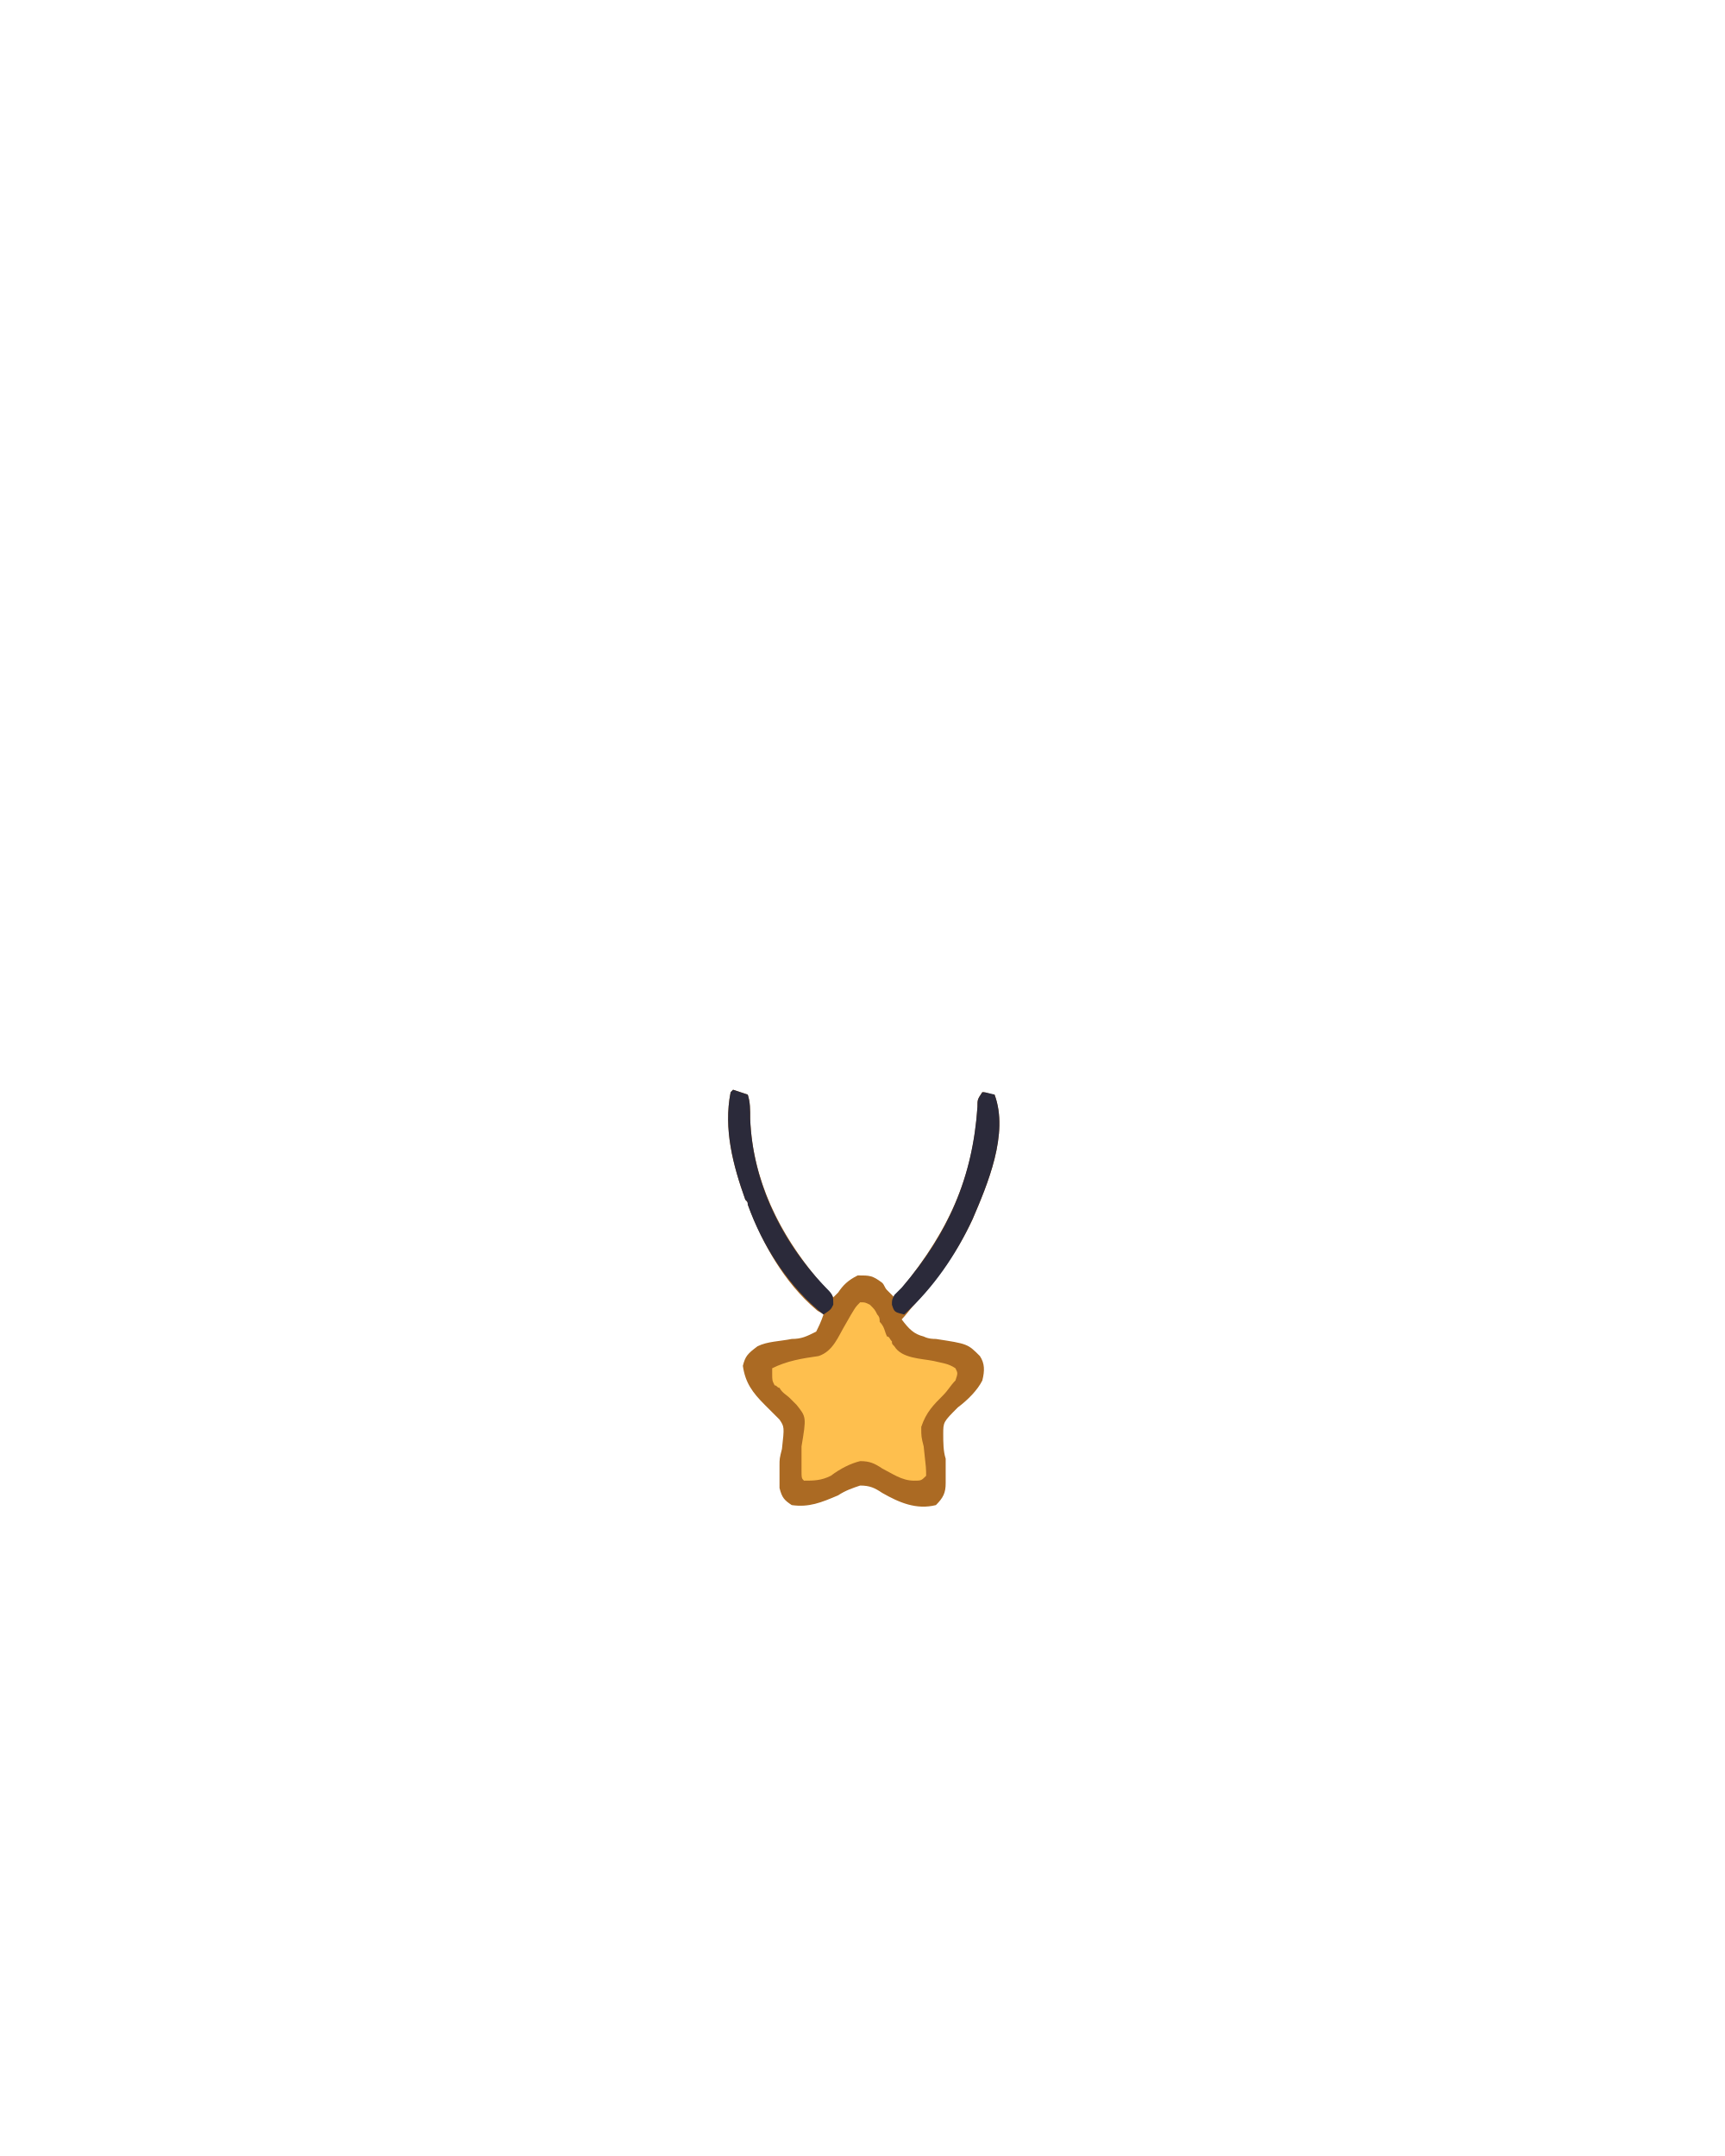
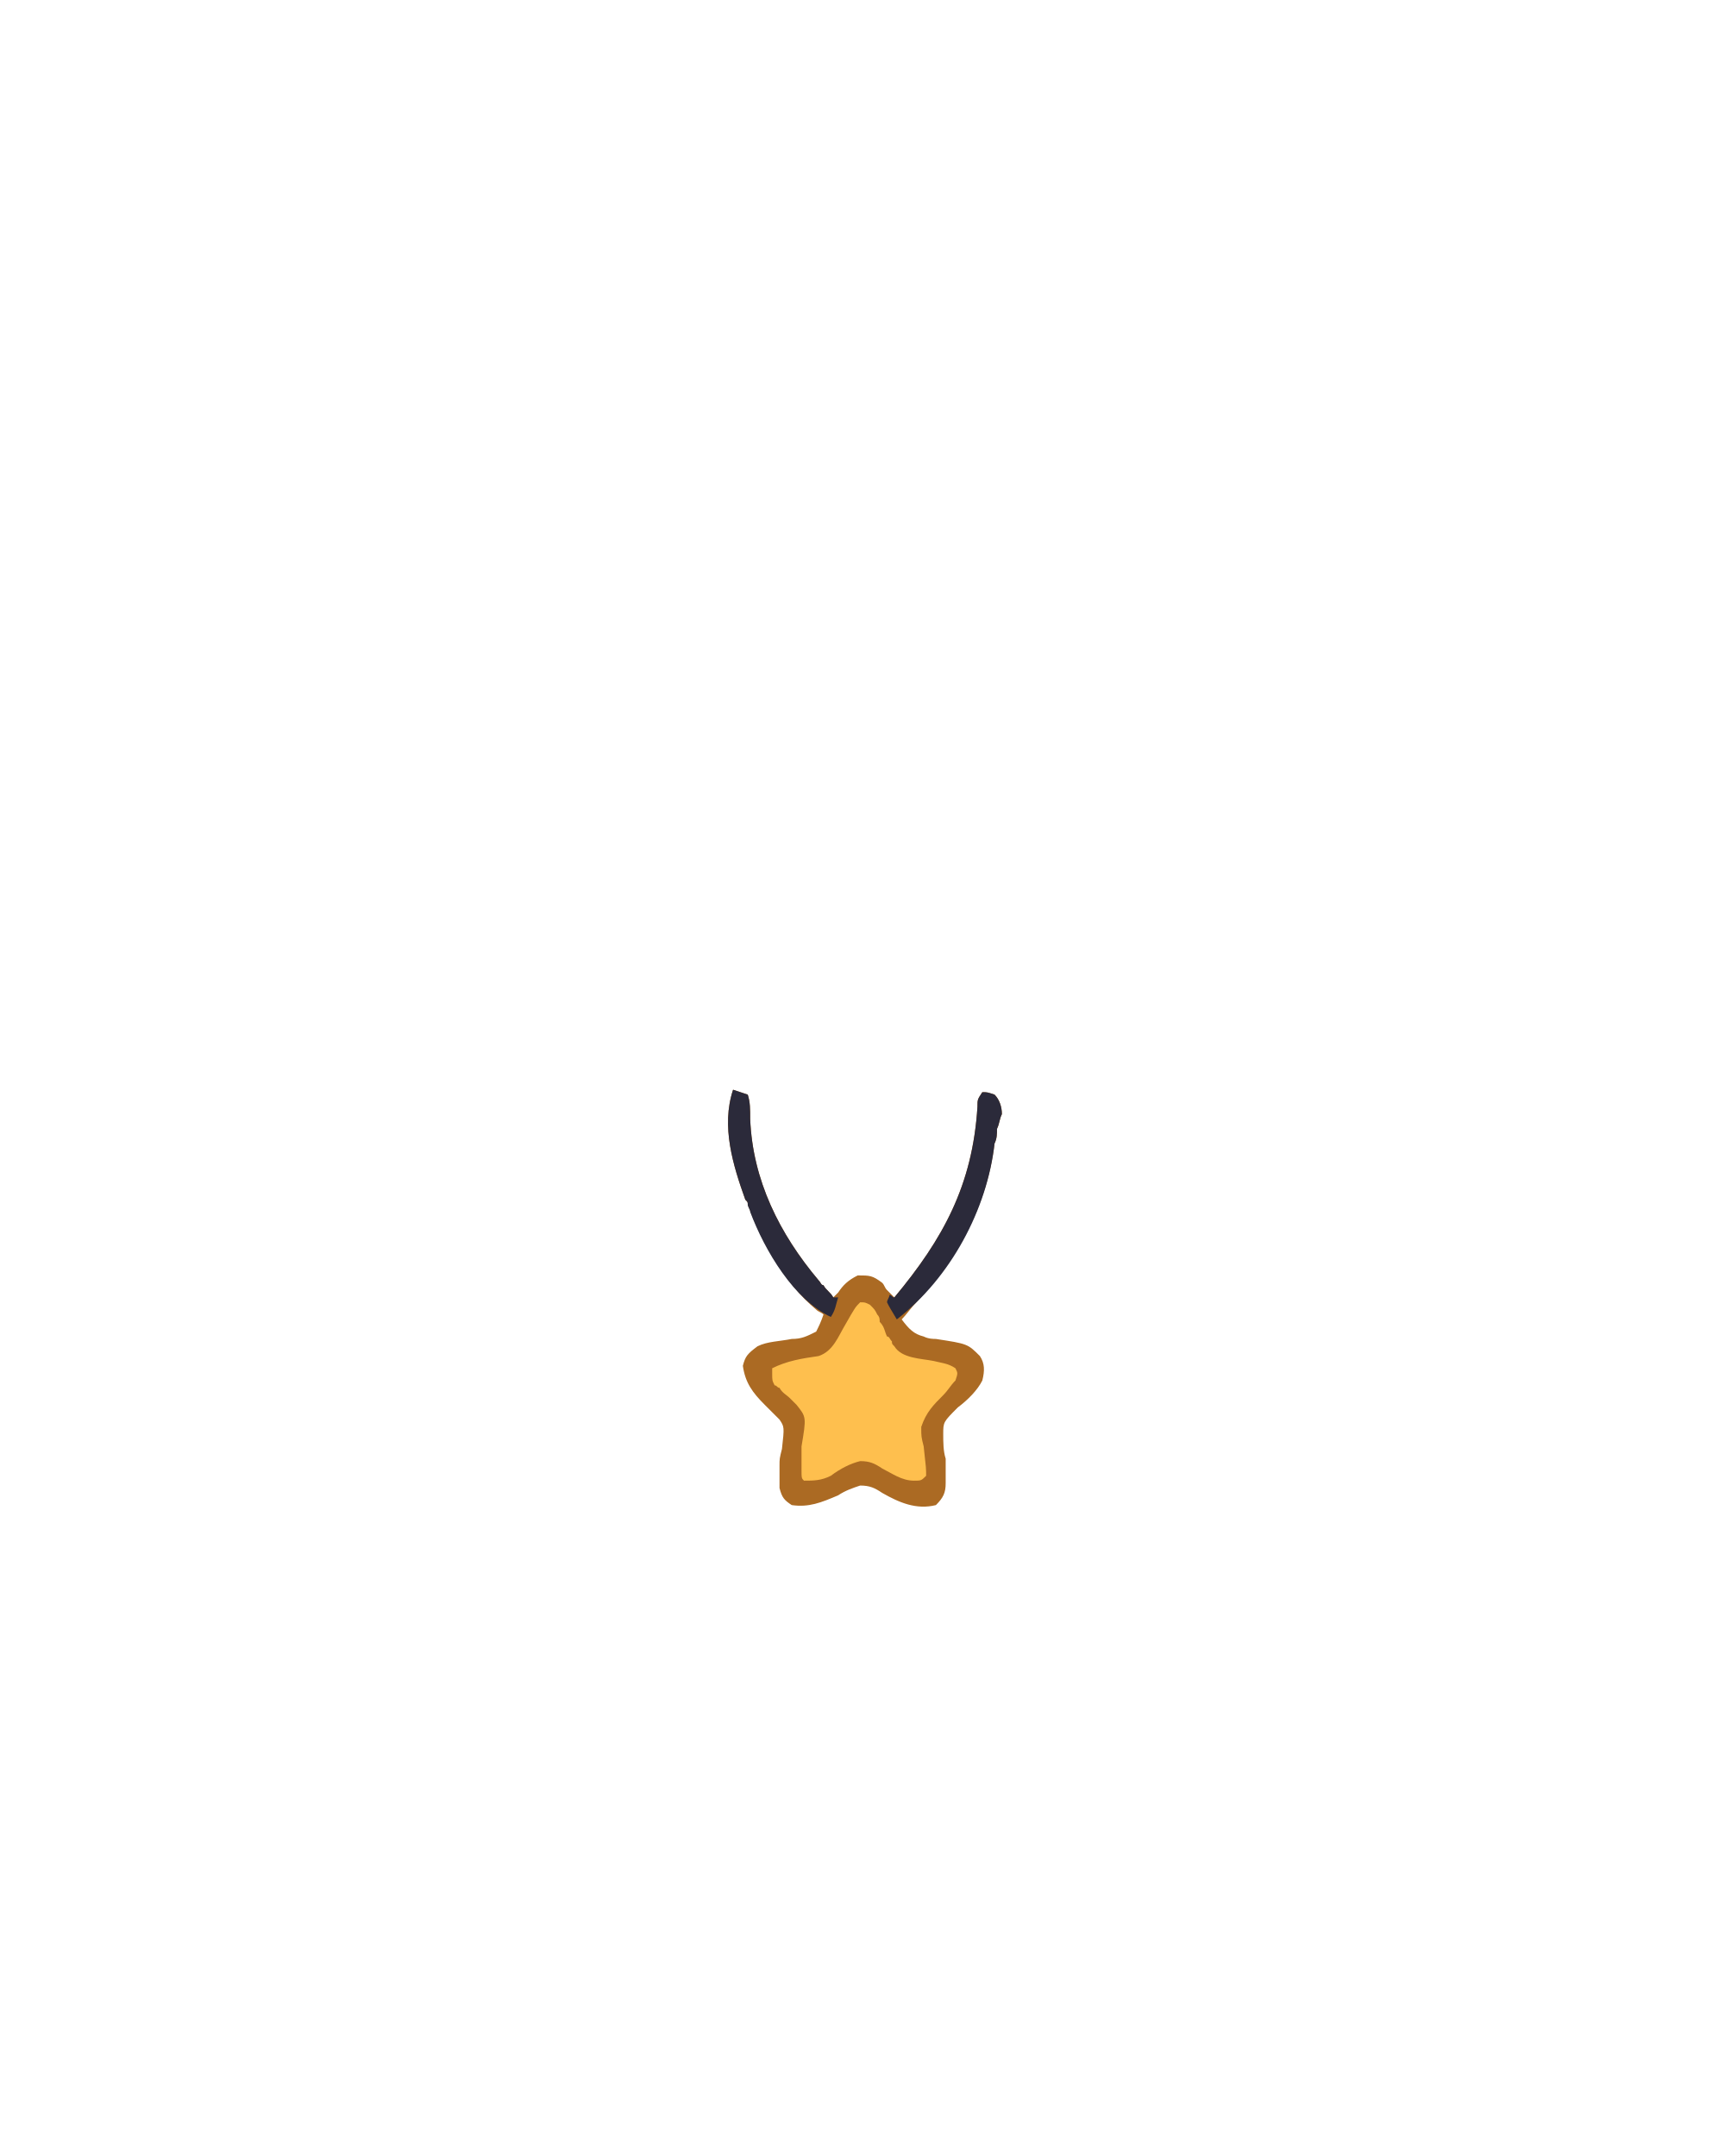
<svg xmlns="http://www.w3.org/2000/svg" viewBox="0 0 705.9 882.4">
-   <path fill="#ab6a23" d="m300 446 6 2c1 3 1 6 1 10 1 25 12 47 28 66 1 1 1 2 2 2 1 2 3 3 4 5l2-2c2-3 4-5 8-7 5 0 6 0 10 3 1 1 1 2 2 3l3 3c20-24 32-46 34-78 0-3 0-3 2-6 2 0 3 1 5 1 6 16-3 37-9 51-6 13-14 24-23 34-2 2-4 5-6 7 3 4 5 6 9 7 2 1 4 1 5 1 13 2 13 2 18 7 2 3 2 6 1 10-2 4-6 8-10 11-6 6-6 6-6 11 0 3 0 7 1 10v10c0 4-1 6-4 9-8 2-15-1-22-5-3-2-5-3-9-3-3 1-6 2-9 4-7 3-12 5-19 4-3-2-4-3-5-7v-9c0-3 0-3 1-7 1-9 1-9-1-12l-6-6c-5-5-8-9-9-16 1-4 2-5 6-8 4-2 9-2 14-3 4 0 6-1 10-3 1-2 2-4 3-7-1-1-2-1-3-2-13-11-22-27-28-43 0-1 0-1-1-2-5-14-9-29-6-44z" />
+   <path fill="#ab6a23" d="m300 446 6 2c1 3 1 6 1 10 1 25 12 47 28 66 1 1 1 2 2 2 1 2 3 3 4 5l2-2c2-3 4-5 8-7 5 0 6 0 10 3 1 1 1 2 2 3l3 3c20-24 32-46 34-78 0-3 0-3 2-6 2 0 2 0 5 1 2 2 3 5 3 8-1 2-1 4-2 6 0 2 0 4-1 6-3 25-15 47-32 65-2 2-4 5-6 7 3 4 5 6 9 7 2 1 4 1 5 1 13 2 13 2 18 7 2 3 2 6 1 10-2 4-6 8-10 11-6 6-6 6-6 11 0 3 0 7 1 10v10c0 4-1 6-4 9-8 2-15-1-22-5-3-2-5-3-9-3-3 1-6 2-9 4-7 3-12 5-19 4-3-2-4-3-5-7v-9c0-3 0-3 1-7 1-9 1-9-1-12l-6-6c-5-5-8-9-9-16 1-4 2-5 6-8 4-2 9-2 14-3 4 0 6-1 10-3 1-2 2-4 3-7-1-1-2-1-3-2-13-11-22-27-28-43 0-1 0-1-1-2-5-14-10-30-5-45" />
  <path fill="#febf4e" d="M352 533c2 0 2 0 4 1 2 2 2 2 3 4 1 1 1 2 1 3 2 2 2 4 3 6 1 0 1 1 2 2 0 1 0 1 1 2 3 5 11 5 16 6 4 1 6 1 9 3 1 2 1 2 0 5-2 2-3 4-5 6-4 4-7 7-9 13 0 4 0 4 1 8 1 9 1 9 1 12-2 2-2 2-5 2-5 0-9-3-13-5-3-2-5-3-9-3q-6 1.5-12 6c-4 2-7 2-11 2-1-1-1-1-1-5v-9c2-12 2-12-2-17l-3-3c-1-1-3-2-4-4-1 0-1-1-2-1-1-2-1-2-1-5v-2c6-3 12-4 19-5 6-2 8-8 11-13 4-7 4-7 6-9" />
-   <path fill="#2b2a3a" d="M402 447c1 0 1 0 5 1 6 16-3 37-9 51-7 15-16 28-28 39-4-1-4-1-5-4 0-2 0-2 1-4l3-3c19-22 29-45 31-74 0-3 0-3 2-6m-102-1 6 2c1 3 1 6 1 10 1 26 13 50 30 68 4 4 4 4 4 8-1 2-1 2-4 4-14-11-25-28-31-45 0-1 0-1-1-2-5-14-9-29-6-44z" />
+   <path fill="#2b2a3a" d="M402 447c2 0 2 0 5 1 2 2 3 5 3 8-1 2-1 4-2 6 0 2 0 4-1 6-3 27-18 55-40 72-3-5-3-5-4-7 0-1 1-2 1-3 1 0 1 1 2 1 20-24 32-46 34-78 0-3 0-3 2-6m-102-1 6 2c1 3 1 6 1 10 1 25 12 47 28 66 1 1 1 2 2 2 1 2 3 3 4 5h2c-1 3-1 5-3 8-15-7-27-27-33-43 0-1-1-2-1-3s0-1-1-2c-5-14-10-30-5-45" />
</svg>
